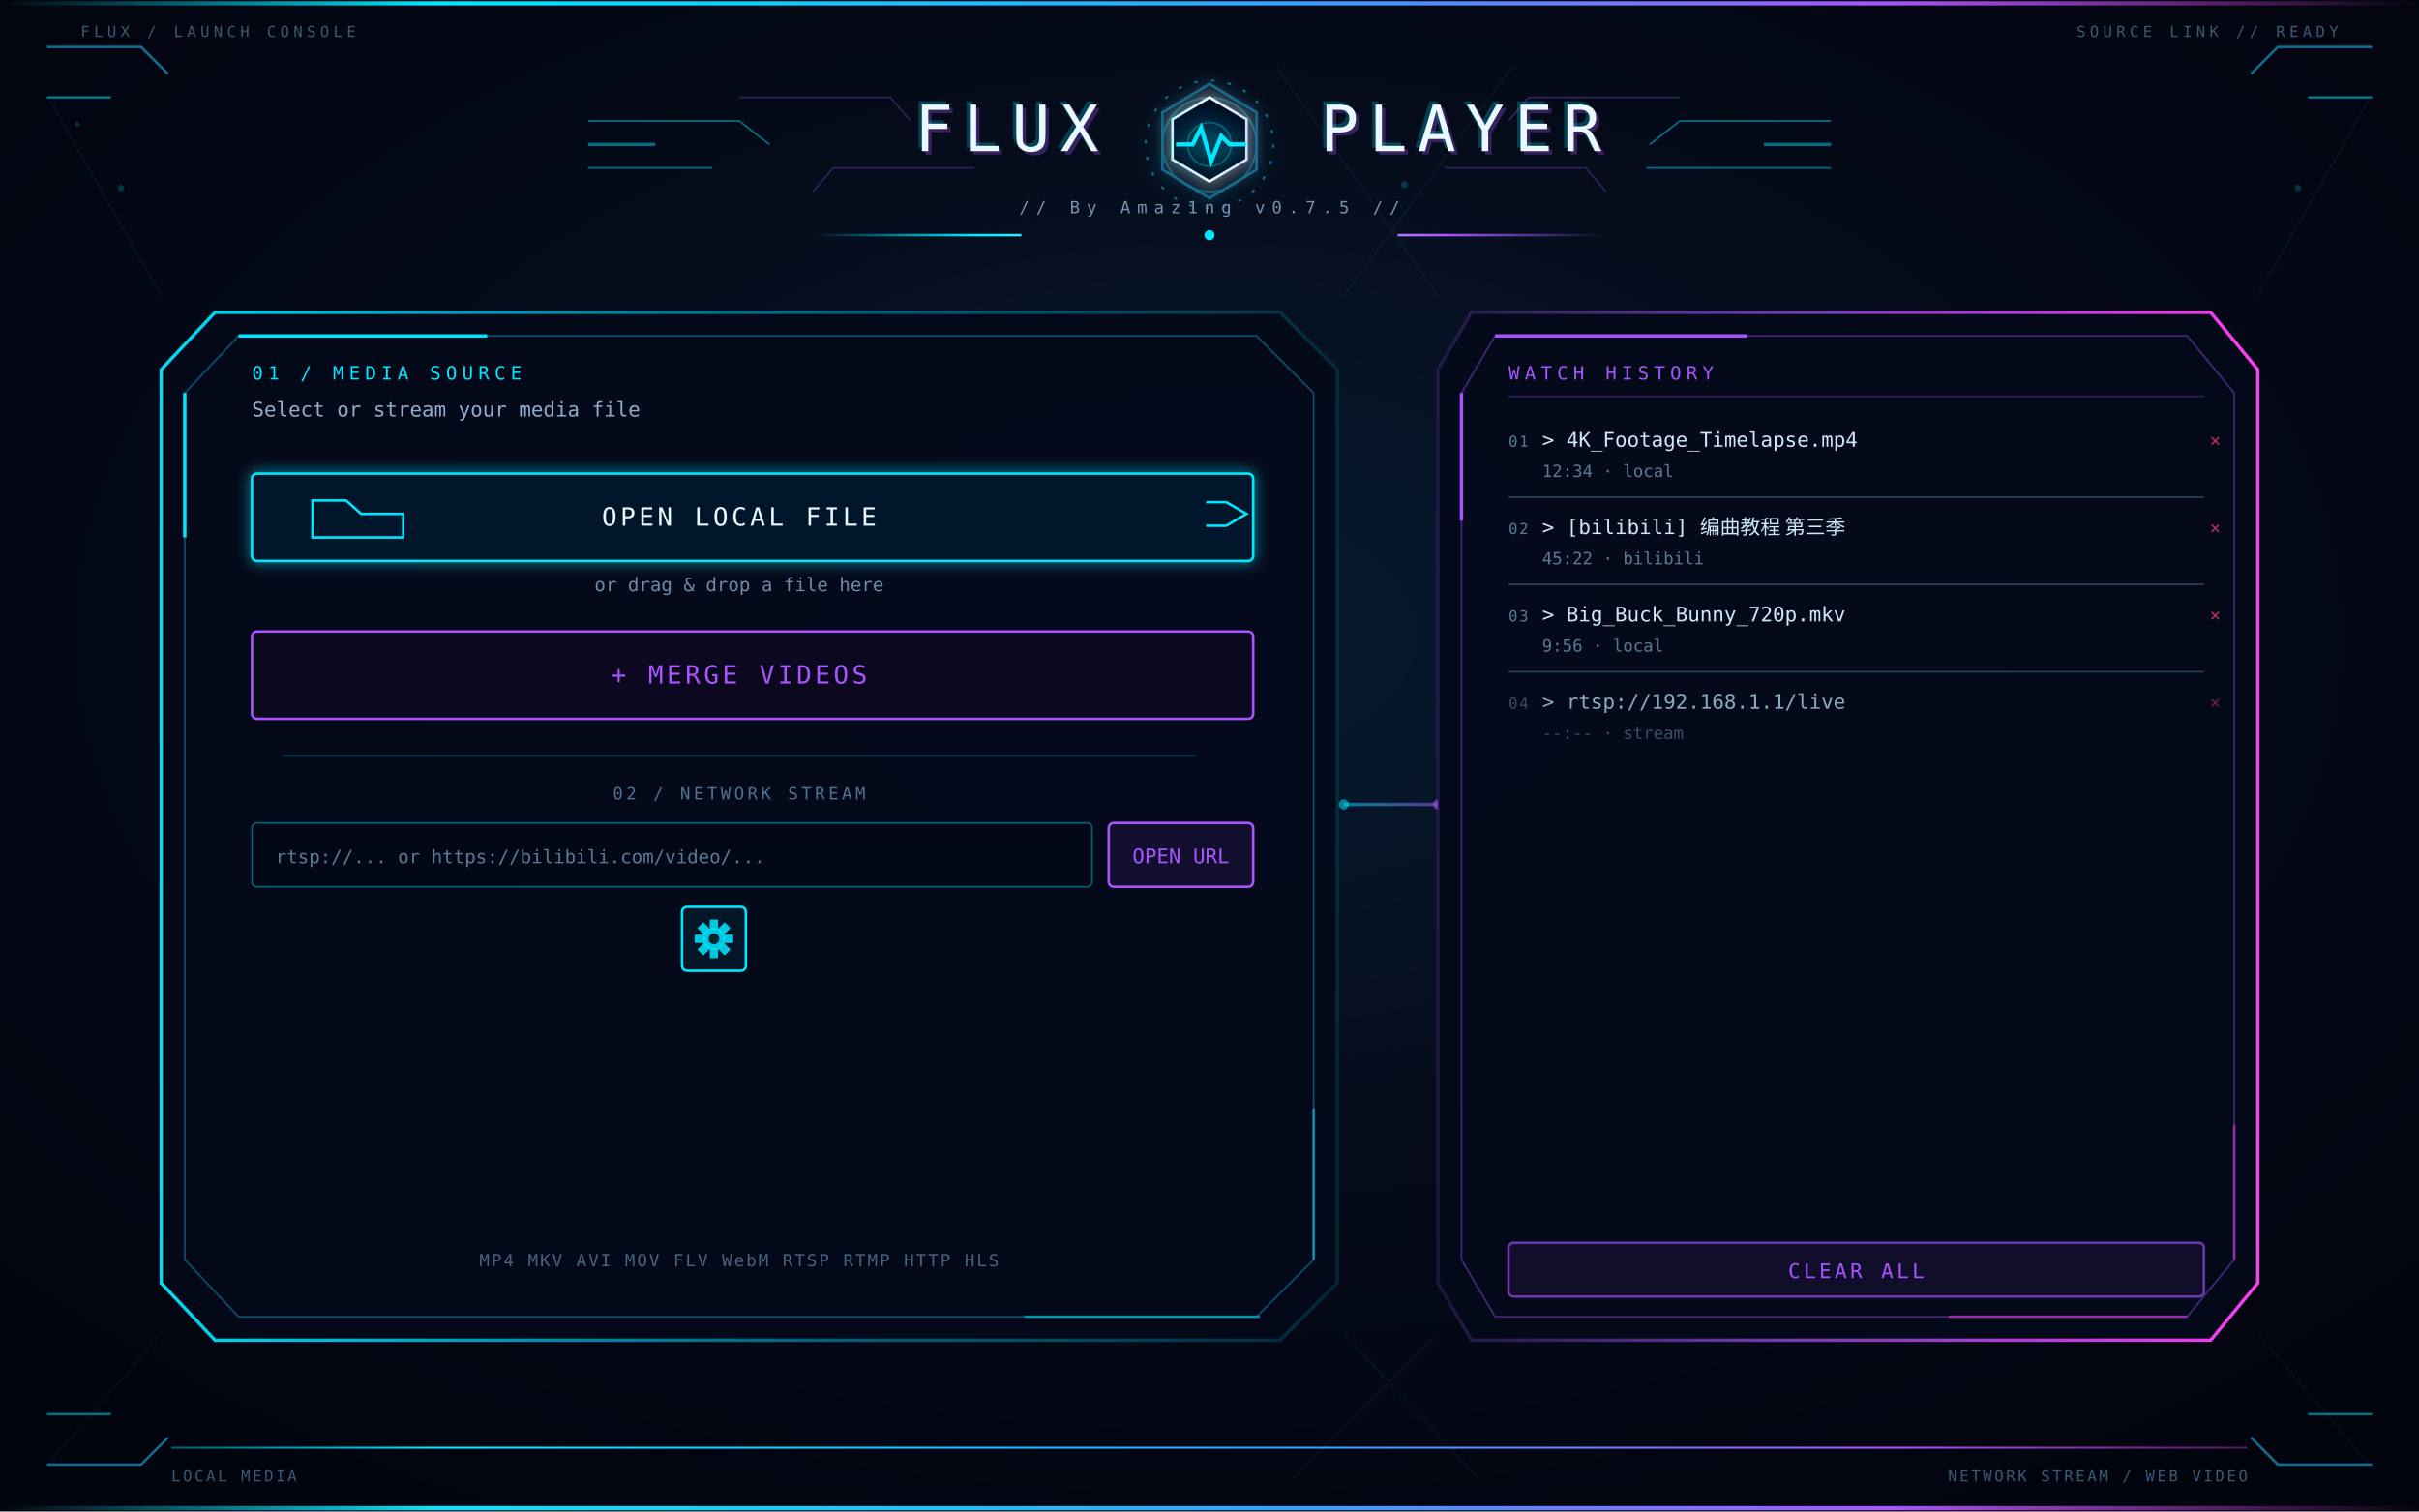
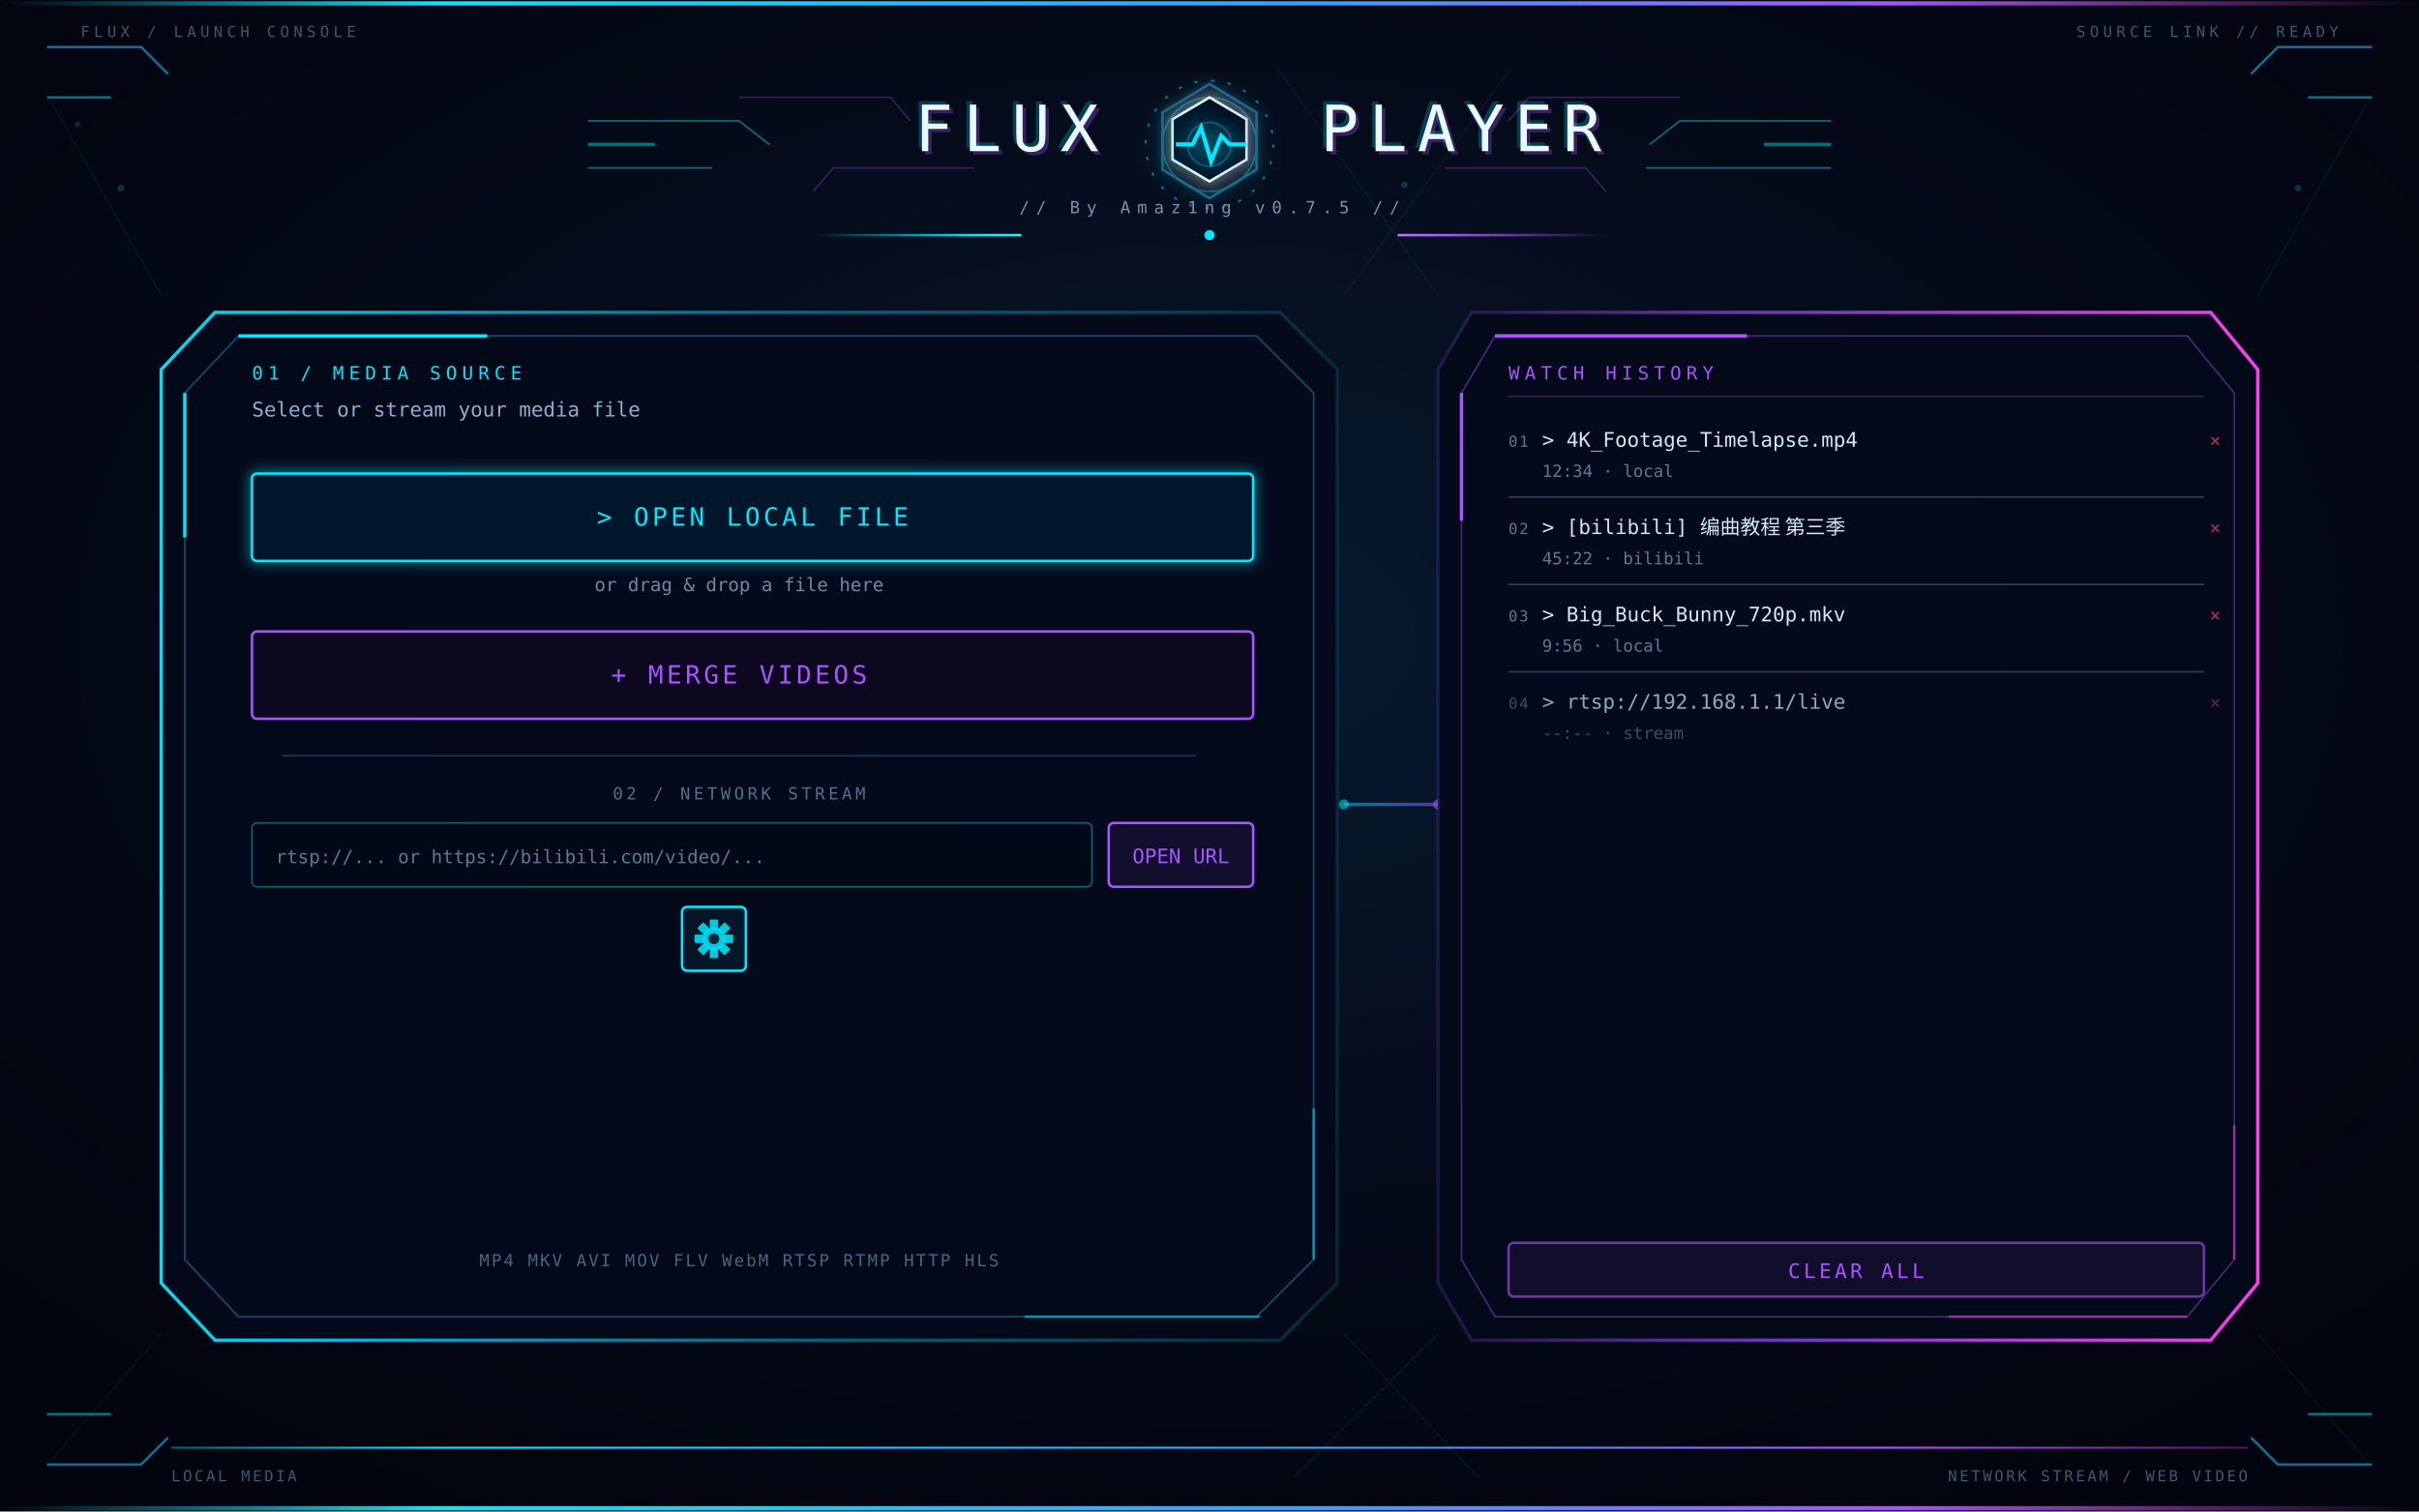
<svg xmlns="http://www.w3.org/2000/svg" width="1440" height="900" viewBox="0 0 1440 900" fill="none">
  <defs>
    <linearGradient id="railH" x1="0" y1="0" x2="1440" y2="0" gradientUnits="userSpaceOnUse">
      <stop stop-color="#00E8FF" stop-opacity="0" />
      <stop offset="0.18" stop-color="#00E8FF" />
      <stop offset="0.52" stop-color="#2DA7FF" />
      <stop offset="0.78" stop-color="#A855FF" />
      <stop offset="1" stop-color="#FF3DF2" stop-opacity="0" />
    </linearGradient>
    <linearGradient id="cyanBorder" x1="96" y1="0" x2="800" y2="0" gradientUnits="userSpaceOnUse">
      <stop stop-color="#00E8FF" stop-opacity="0.95" />
      <stop offset="0.6" stop-color="#00AADA" stop-opacity="0.5" />
      <stop offset="1" stop-color="#00E8FF" stop-opacity="0.12" />
    </linearGradient>
    <linearGradient id="violetBorder" x1="856" y1="0" x2="1344" y2="0" gradientUnits="userSpaceOnUse">
      <stop stop-color="#A855FF" stop-opacity="0.16" />
      <stop offset="0.4" stop-color="#A855FF" stop-opacity="0.65" />
      <stop offset="1" stop-color="#FF3DF2" />
    </linearGradient>
    <linearGradient id="energy" x1="484" y1="0" x2="956" y2="0" gradientUnits="userSpaceOnUse">
      <stop stop-color="#00E8FF" stop-opacity="0" />
      <stop offset="0.2" stop-color="#00E8FF" />
      <stop offset="0.5" stop-color="#EAF8FF" />
      <stop offset="0.8" stop-color="#A855FF" />
      <stop offset="1" stop-color="#A855FF" stop-opacity="0" />
    </linearGradient>
    <linearGradient id="bridge" x1="800" y1="0" x2="856" y2="0" gradientUnits="userSpaceOnUse">
      <stop stop-color="#00E8FF" stop-opacity="0.5" />
      <stop offset="1" stop-color="#A855FF" stop-opacity="0.5" />
    </linearGradient>
    <radialGradient id="bgVoid" cx="0.5" cy="0.42" r="0.7">
      <stop stop-color="#071B31" />
      <stop offset="0.55" stop-color="#050A18" />
      <stop offset="1" stop-color="#02040E" />
    </radialGradient>
    <filter id="strongGlow" x="-50%" y="-50%" width="200%" height="200%">
      <feGaussianBlur stdDeviation="8" result="b" />
      <feMerge>
        <feMergeNode in="b" />
        <feMergeNode in="SourceGraphic" />
      </feMerge>
    </filter>
    <filter id="softGlow" x="-35%" y="-35%" width="170%" height="170%">
      <feGaussianBlur stdDeviation="4" result="b" />
      <feMerge>
        <feMergeNode in="b" />
        <feMergeNode in="SourceGraphic" />
      </feMerge>
    </filter>
  </defs>
  <rect width="1440" height="900" fill="url(#bgVoid)" />
  <g stroke="#00E8FF" stroke-opacity="0.055" stroke-width="1">
    <path d="M96 176L30 60M800 176L900 40M856 176L760 40M1344 176L1410 60" />
    <path d="M96 794L30 870M800 794L880 880M856 794L770 880M1344 794L1414 876" />
  </g>
  <g fill="#00E8FF" opacity="0.20">
    <circle cx="72" cy="112" r="2" />
    <circle cx="46" cy="74" r="1.5" />
    <circle cx="836" cy="110" r="2" />
    <circle cx="862" cy="80" r="1.5" />
    <circle cx="1368" cy="112" r="2" />
  </g>
  <path d="M0 2H1440" stroke="url(#railH)" stroke-width="2.5" />
  <path d="M0 898H1440" stroke="url(#railH)" stroke-width="2.5" />
  <g stroke="#136C8F" stroke-width="1.5" fill="none">
    <path d="M28 28H84L100 44M1412 28H1356L1340 44M28 872H84L100 856M1412 872H1356L1340 856" />
  </g>
  <g stroke="#00E8FF" stroke-opacity="0.48" stroke-width="1.5" fill="none">
    <path d="M28 58H66M1374 58H1412M28 842H66M1374 842H1412" />
  </g>
  <text x="48" y="22" font-family="Consolas,monospace" font-size="9" fill="#3C5870" letter-spacing="2.5">FLUX / LAUNCH CONSOLE</text>
  <text x="1392" y="22" text-anchor="end" font-family="Consolas,monospace" font-size="9" fill="#3C5870" letter-spacing="2.5">SOURCE LINK // READY</text>
  <g filter="url(#softGlow)">
    <circle cx="720" cy="86" r="38" stroke="#136C8F" stroke-width="1.2" stroke-dasharray="2 8" />
    <circle cx="720" cy="86" r="28" stroke="#00E8FF" stroke-opacity="0.30" />
    <path d="M720 50L748 67V101L720 118L692 101V67Z" stroke="#136C8F" stroke-width="1.5" />
    <path d="M720 58L742 71V95L720 108L698 95V71Z" fill="#050D20" stroke="url(#energy)" stroke-width="1.5" />
  </g>
  <g filter="url(#strongGlow)">
    <path d="M700 86H710L715 76L721 96L727 81L732 86H742" stroke="#00E8FF" stroke-width="2.5" />
    <circle cx="720" cy="86" r="13" stroke="#00E8FF" stroke-opacity="0.32" />
  </g>
  <g opacity="0.45" stroke="#00E8FF">
    <path d="M350 72H440L458 86M350 100H424M980 100H1090M982 86L1000 72H1090" />
    <path d="M350 86H390M1050 86H1090" stroke-width="2" />
  </g>
  <g opacity="0.28" stroke="#A855FF">
    <path d="M440 58H530L542 72M898 72L910 58H1000M484 114L496 100H580M860 100H944L956 114" />
  </g>
  <text x="656" y="92" text-anchor="end" font-family="Consolas,monospace" font-size="38" fill="#A855FF" fill-opacity="0.30" letter-spacing="6">FLUX</text>
  <text x="652" y="88" text-anchor="end" font-family="Consolas,monospace" font-size="38" fill="#00E8FF" fill-opacity="0.24" letter-spacing="6">FLUX</text>
  <text x="654" y="90" text-anchor="end" font-family="Consolas,monospace" font-size="38" fill="#EAF8FF" letter-spacing="6">FLUX</text>
  <text x="788" y="92" text-anchor="start" font-family="Consolas,monospace" font-size="38" fill="#A855FF" fill-opacity="0.30" letter-spacing="6">PLAYER</text>
  <text x="784" y="88" text-anchor="start" font-family="Consolas,monospace" font-size="38" fill="#00E8FF" fill-opacity="0.24" letter-spacing="6">PLAYER</text>
  <text x="786" y="90" text-anchor="start" font-family="Consolas,monospace" font-size="38" fill="#EAF8FF" letter-spacing="6">PLAYER</text>
  <text x="720" y="127" text-anchor="middle" font-family="Consolas,monospace" font-size="10" fill="#7792B2" letter-spacing="4">// By Amaz1ng v0.7.5 //</text>
  <path d="M484 140H608M832 140H956" stroke="url(#energy)" stroke-width="1.5" />
  <circle cx="720" cy="140" r="3" fill="#00E8FF" />
  <path d="M128 186H762L796 220V764L762 798H128L96 764V220Z" fill="#050A1A" fill-opacity="0.96" stroke="url(#cyanBorder)" stroke-width="2" />
  <path d="M142 200H748L782 234V750L748 784H142L110 750V234L142 200Z" stroke="#136C8F" stroke-opacity="0.70" />
  <path d="M142 200H290M110 234V320" stroke="#00E8FF" stroke-width="2" />
  <path d="M750 784H610M782 750V660" stroke="#00E8FF" stroke-opacity="0.5" stroke-width="1.5" />
  <text x="150" y="226" font-family="Consolas,monospace" font-size="11" fill="#00E8FF" letter-spacing="3">01 / MEDIA SOURCE</text>
  <text x="150" y="248" font-family="Consolas,monospace" font-size="12" fill="#91ADCC">Select or stream your media file</text>
  <circle cx="162" cy="295" r="4" fill="#00E8FF" opacity="0.85" />
  <g filter="url(#softGlow)">
    <rect x="150" y="282" width="596" height="52" rx="3" fill="#061329" stroke="#00E8FF" stroke-width="1.5" />
  </g>
-   <path d="M186 298H206L215 306H240V320H186V298Z" stroke="#00E8FF" stroke-width="1.5" />
-   <text x="440" y="313" text-anchor="middle" font-family="Consolas,monospace" font-size="15" fill="#EAF8FF" letter-spacing="2">OPEN LOCAL FILE</text>
-   <path d="M718 299H730L742 306L730 313H718" stroke="#00E8FF" stroke-width="1.5" />
+   <text x="448" y="313" text-anchor="middle" font-family="Consolas,monospace" font-size="15" fill="#00E8FF" letter-spacing="2">&gt;  OPEN LOCAL FILE</text>
  <text x="440" y="352" text-anchor="middle" font-family="Consolas,monospace" font-size="11" fill="#6F89A8">or drag &amp; drop a file here</text>
  <circle cx="162" cy="389" r="4" fill="#A855FF" opacity="0.85" />
  <rect x="150" y="376" width="596" height="52" rx="3" fill="#0C0820" stroke="#A855FF" stroke-width="1.5" />
  <text x="440" y="407" text-anchor="middle" font-family="Consolas,monospace" font-size="15" fill="#A855FF" letter-spacing="2">+  MERGE VIDEOS</text>
  <path d="M168 450H712" stroke="#136C8F" stroke-opacity="0.50" />
  <text x="440" y="476" text-anchor="middle" font-family="Consolas,monospace" font-size="10" fill="#53708E" letter-spacing="2">02 / NETWORK STREAM</text>
  <rect x="150" y="490" width="500" height="38" rx="3" fill="#030817" stroke="#00E8FF" stroke-opacity="0.40" />
  <text x="164" y="514" font-family="Consolas,monospace" font-size="11" fill="#5A7A94">rtsp://... or https://bilibili.com/video/...</text>
  <rect x="660" y="490" width="86" height="38" rx="3" fill="#A855FF" fill-opacity="0.08" stroke="#A855FF" stroke-width="1.5" />
  <text x="703" y="514" text-anchor="middle" font-family="Consolas,monospace" font-size="12" fill="#A855FF">OPEN URL</text>
  <rect x="406" y="540" width="38" height="38" rx="3" fill="#00E8FF" fill-opacity="0.06" stroke="#00E8FF" stroke-width="1.5" />
  <g transform="translate(425, 559)" fill="#00E8FF" fill-opacity="0.85">
    <rect x="-2.5" y="-11.5" width="5" height="6" rx="0.5" />
    <rect x="-2.5" y="-11.5" width="5" height="6" rx="0.5" transform="rotate(45)" />
    <rect x="-2.5" y="-11.5" width="5" height="6" rx="0.5" transform="rotate(90)" />
    <rect x="-2.5" y="-11.5" width="5" height="6" rx="0.5" transform="rotate(135)" />
    <rect x="-2.5" y="-11.5" width="5" height="6" rx="0.5" transform="rotate(180)" />
    <rect x="-2.5" y="-11.5" width="5" height="6" rx="0.5" transform="rotate(225)" />
    <rect x="-2.5" y="-11.5" width="5" height="6" rx="0.5" transform="rotate(270)" />
    <rect x="-2.5" y="-11.5" width="5" height="6" rx="0.5" transform="rotate(315)" />
    <circle r="6.5" />
    <circle r="3.2" fill="#050A1A" />
  </g>
  <text x="440" y="754" text-anchor="middle" font-family="Consolas,monospace" font-size="10" fill="#4A6480" letter-spacing="1.2">MP4  MKV  AVI  MOV  FLV  WebM  RTSP  RTMP  HTTP  HLS</text>
  <rect x="800" y="478" width="56" height="2" fill="url(#bridge)" />
  <circle cx="800" cy="479" r="3" fill="#00E8FF" opacity="0.52" />
  <circle cx="856" cy="479" r="3" fill="#A855FF" opacity="0.52" />
  <path d="M876 186H1316L1344 220V764L1316 798H876L856 764V220Z" fill="#050A1A" fill-opacity="0.96" stroke="url(#violetBorder)" stroke-width="2" />
  <path d="M890 200H1302L1330 234V750L1302 784H890L870 750V234L890 200Z" stroke="#6336A4" stroke-opacity="0.68" />
  <path d="M890 200H1040M870 234V310" stroke="#A855FF" stroke-width="2" />
  <path d="M1302 784H1160M1330 750V670" stroke="#FF3DF2" stroke-opacity="0.48" stroke-width="1.5" />
  <text x="898" y="226" font-family="Consolas,monospace" font-size="11" fill="#A855FF" letter-spacing="3">WATCH HISTORY</text>
  <path d="M898 236H1312" stroke="#A855FF" stroke-opacity="0.28" />
  <text x="898" y="266" font-family="Consolas,monospace" font-size="9" fill="#5A7A94" letter-spacing="1">01</text>
  <text x="918" y="266" font-family="Consolas,monospace" font-size="12" fill="#D0E8F8">&gt; 4K_Footage_Timelapse.mp4</text>
  <text x="918" y="284" font-family="Consolas,monospace" font-size="10" fill="#5A7A94">12:34  ·  local</text>
  <text x="1322" y="266" text-anchor="end" font-family="Consolas,monospace" font-size="11" fill="#FF3B7A" opacity="0.72">×</text>
  <path d="M898 296H1312" stroke="#2A3E54" />
  <text x="898" y="318" font-family="Consolas,monospace" font-size="9" fill="#5A7A94" letter-spacing="1">02</text>
  <text x="918" y="318" font-family="Consolas,monospace" font-size="12" fill="#D0E8F8">&gt; [bilibili] 编曲教程 第三季</text>
  <text x="918" y="336" font-family="Consolas,monospace" font-size="10" fill="#5A7A94">45:22  ·  bilibili</text>
  <text x="1322" y="318" text-anchor="end" font-family="Consolas,monospace" font-size="11" fill="#FF3B7A" opacity="0.72">×</text>
  <path d="M898 348H1312" stroke="#2A3E54" />
  <text x="898" y="370" font-family="Consolas,monospace" font-size="9" fill="#5A7A94" letter-spacing="1">03</text>
  <text x="918" y="370" font-family="Consolas,monospace" font-size="12" fill="#D0E8F8">&gt; Big_Buck_Bunny_720p.mkv</text>
  <text x="918" y="388" font-family="Consolas,monospace" font-size="10" fill="#5A7A94">9:56  ·  local</text>
  <text x="1322" y="370" text-anchor="end" font-family="Consolas,monospace" font-size="11" fill="#FF3B7A" opacity="0.72">×</text>
  <path d="M898 400H1312" stroke="#2A3E54" />
  <text x="898" y="422" font-family="Consolas,monospace" font-size="9" fill="#3A4E62" letter-spacing="1">04</text>
  <text x="918" y="422" font-family="Consolas,monospace" font-size="12" fill="#8AACC0">&gt; rtsp://192.168.1.1/live</text>
  <text x="918" y="440" font-family="Consolas,monospace" font-size="10" fill="#3A4E62">--:--  ·  stream</text>
  <text x="1322" y="422" text-anchor="end" font-family="Consolas,monospace" font-size="11" fill="#FF3B7A" opacity="0.42">×</text>
  <rect x="898" y="740" width="414" height="32" rx="3" fill="#A855FF" fill-opacity="0.08" stroke="#A855FF" stroke-opacity="0.60" stroke-width="1.5" />
  <text x="1105" y="761" text-anchor="middle" font-family="Consolas,monospace" font-size="12" fill="#A855FF" letter-spacing="2">CLEAR ALL</text>
  <text x="102" y="882" font-family="Consolas,monospace" font-size="9" fill="#3A5A74" letter-spacing="1.5">LOCAL MEDIA</text>
  <text x="1338" y="882" text-anchor="end" font-family="Consolas,monospace" font-size="9" fill="#3A5A74" letter-spacing="1.5">NETWORK STREAM / WEB VIDEO</text>
  <path d="M102 862H1338" stroke="url(#railH)" stroke-width="1.2" />
</svg>
